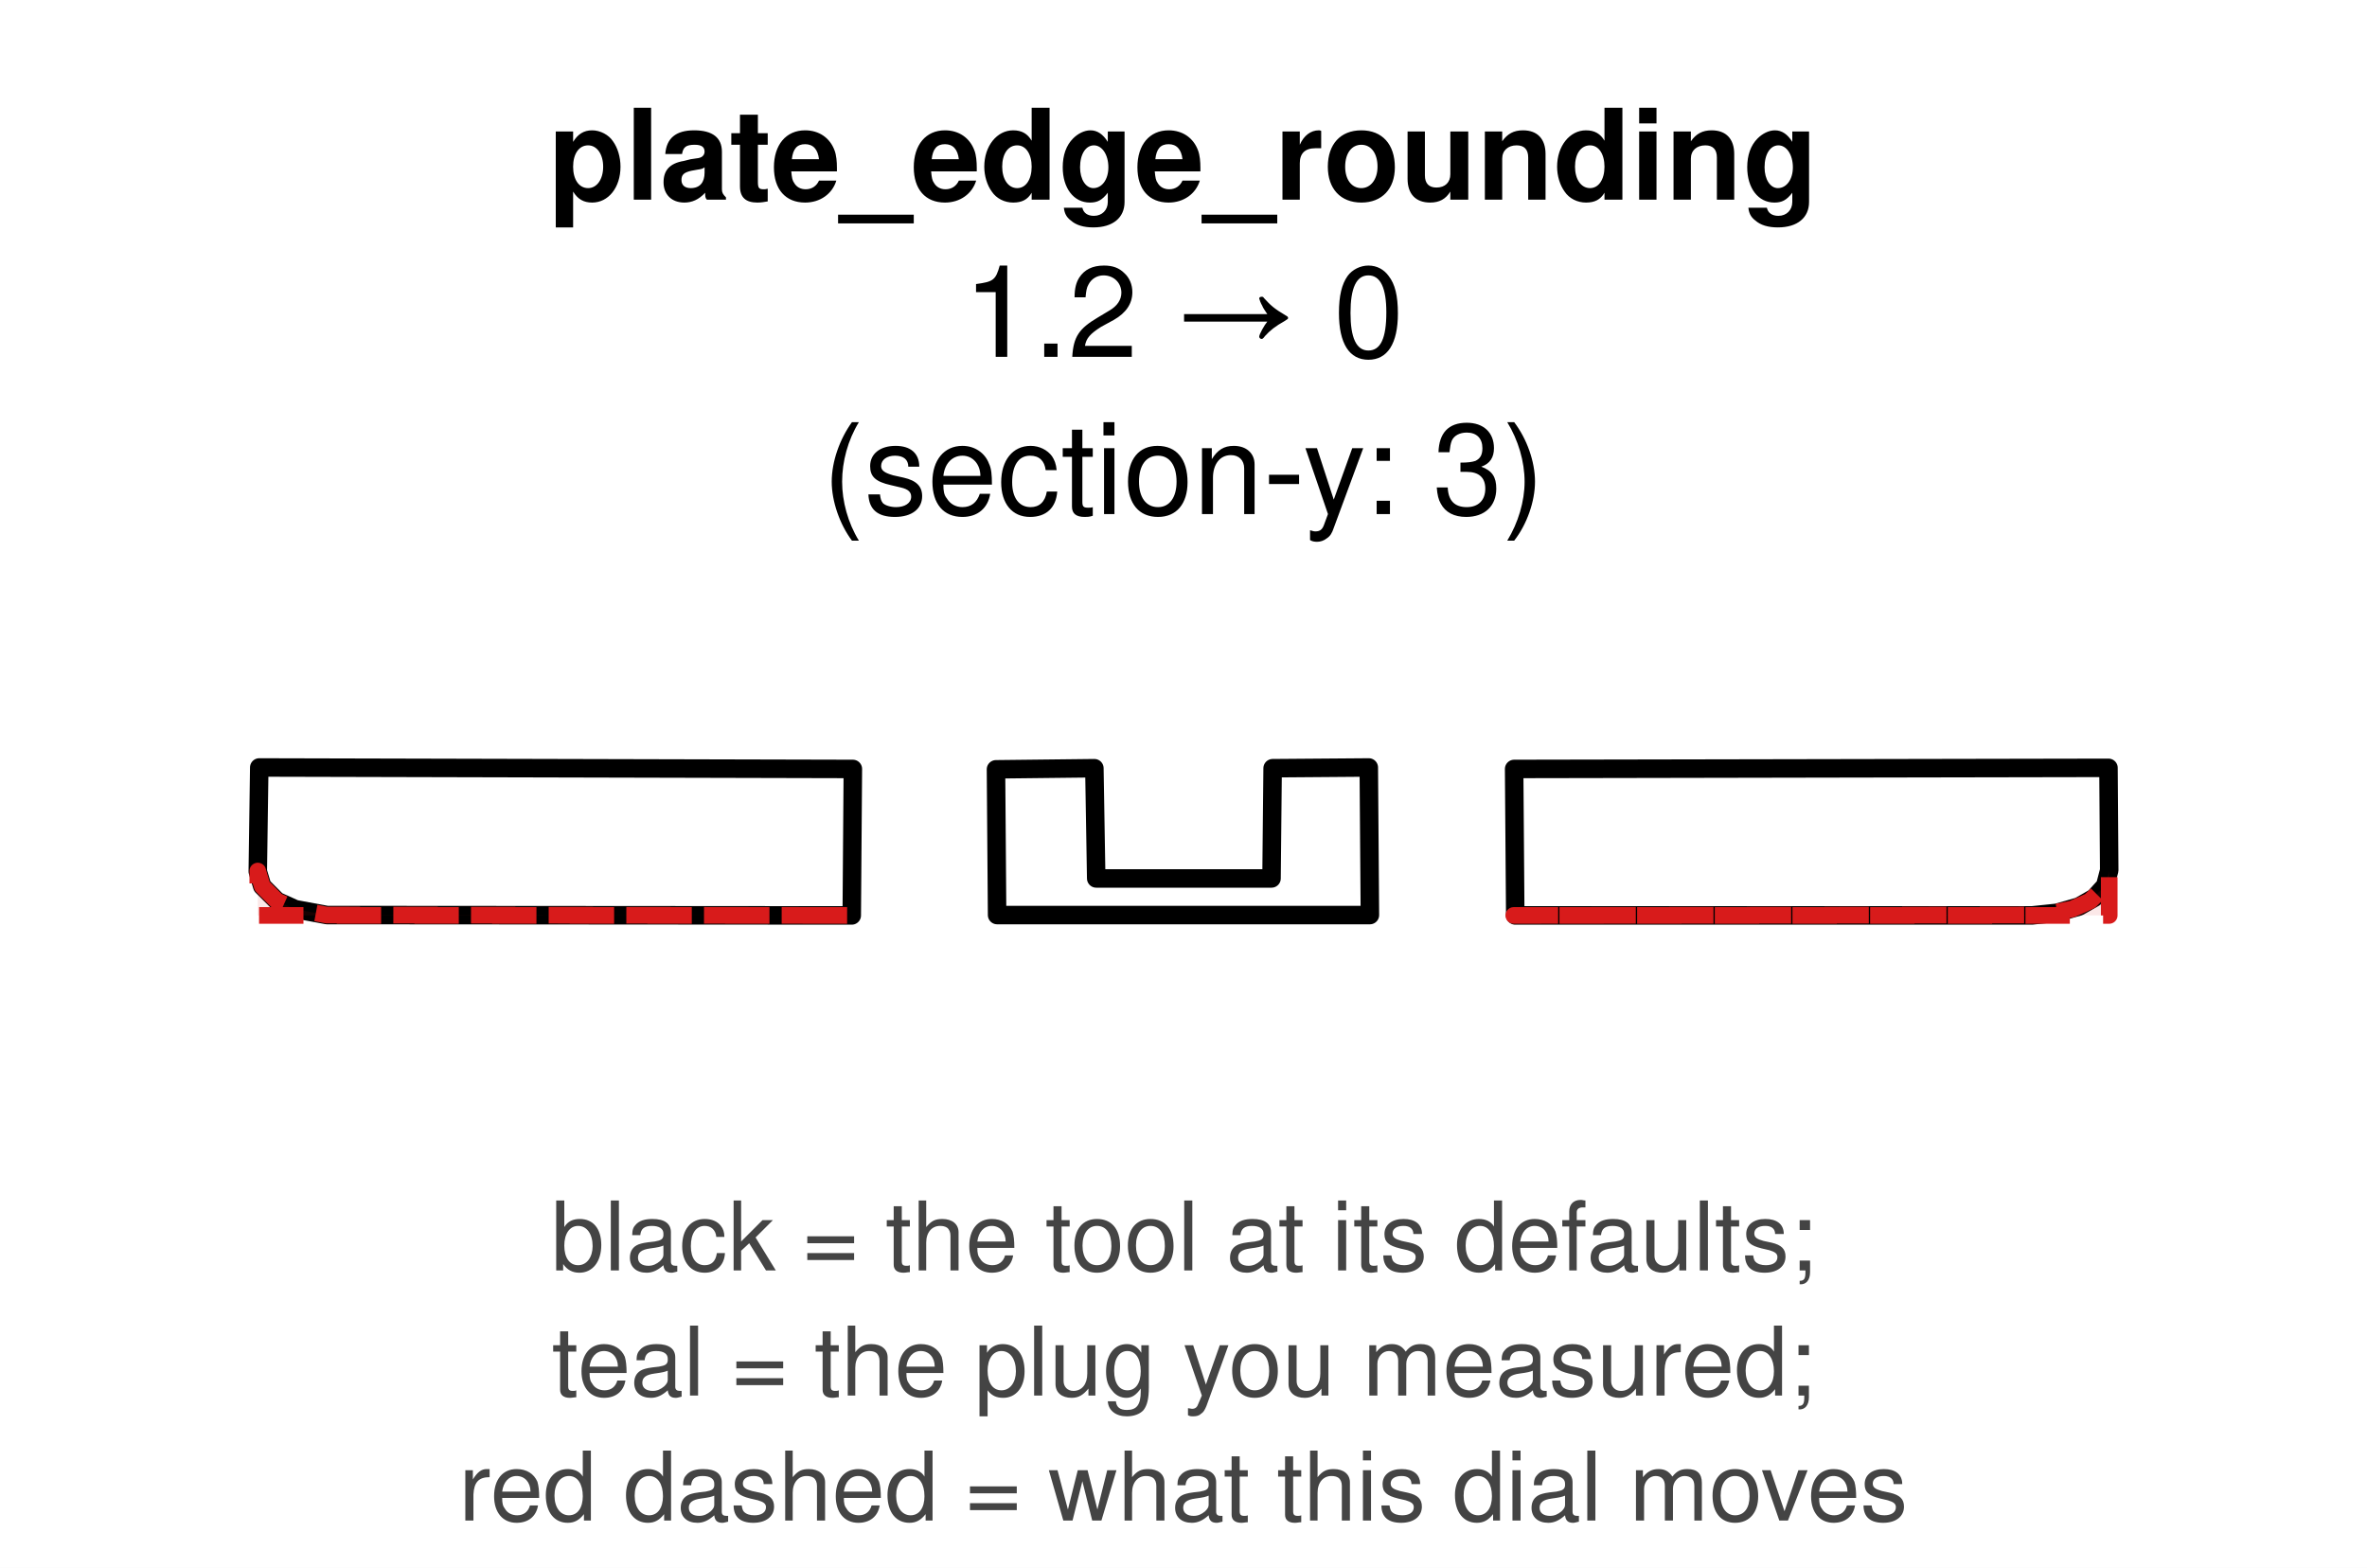
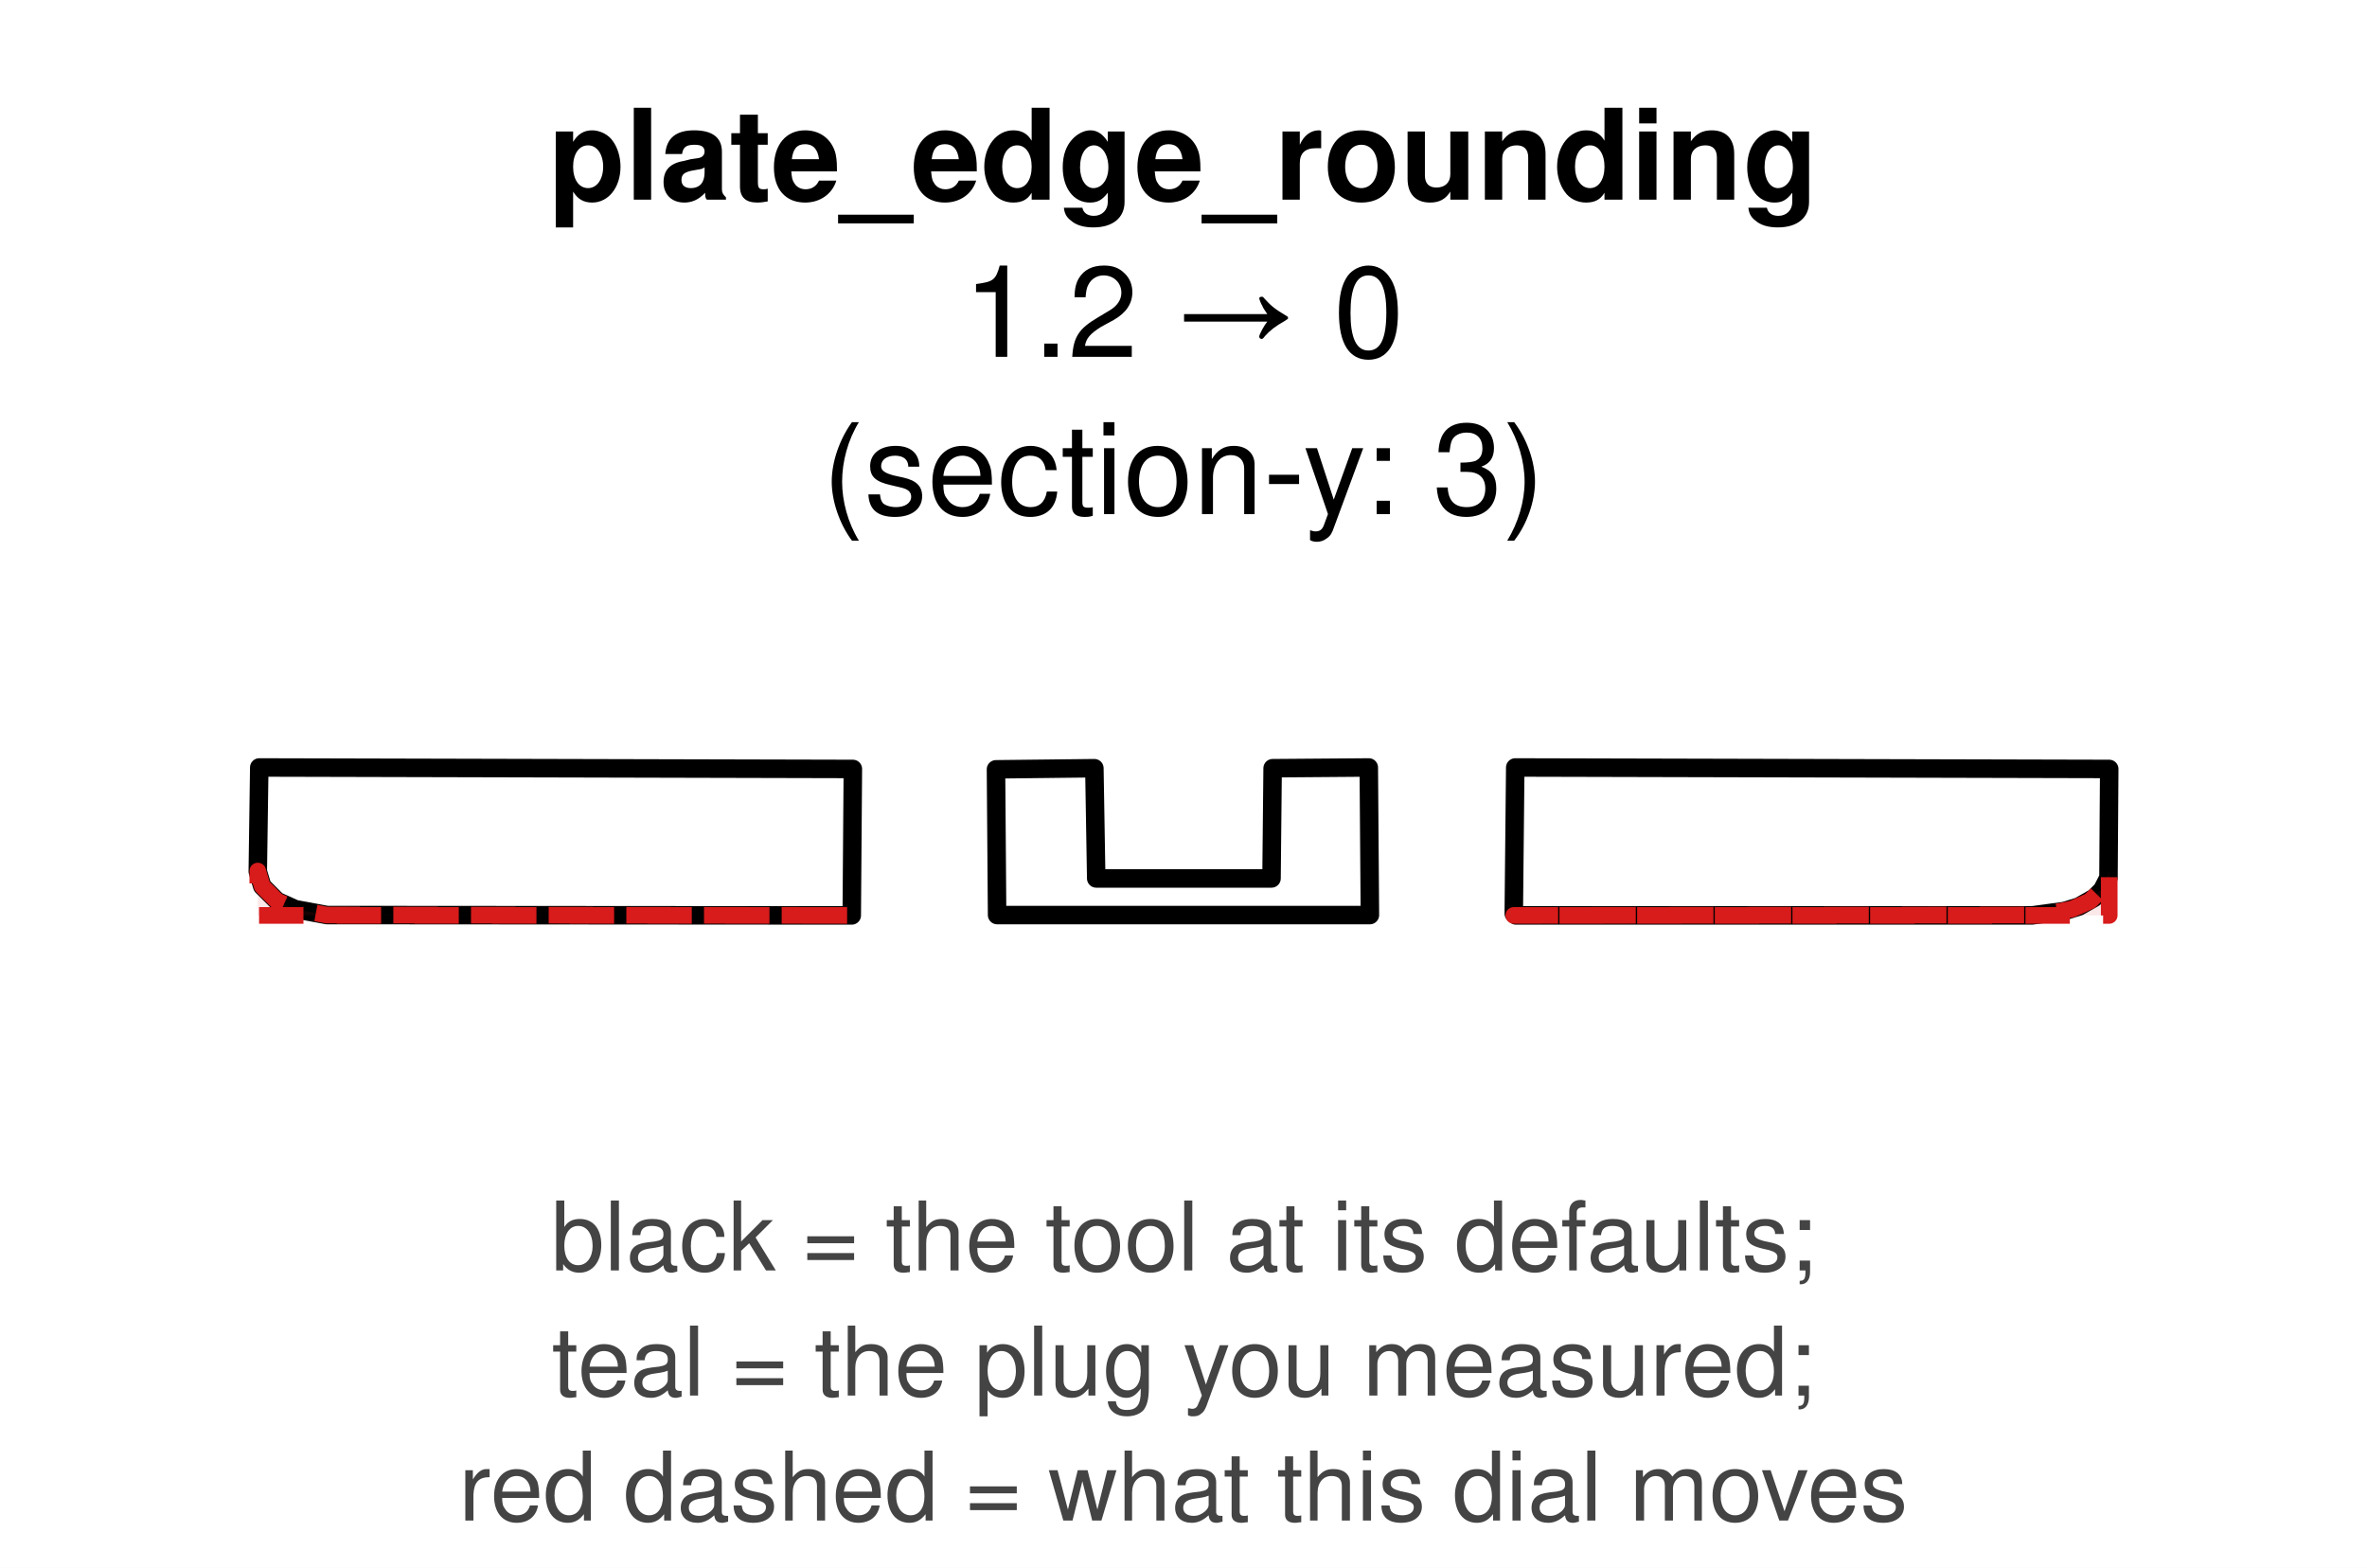
<svg xmlns="http://www.w3.org/2000/svg" width="64.00mm" height="42.39mm" viewBox="0 0 64.00 42.39" role="img">
  <rect width="64.00" height="42.39" fill="white" />
  <text x="32.00" y="5.40" font-family="Helvetica, Arial, sans-serif" font-size="3.40" font-weight="bold" text-anchor="middle" fill="#000">plate_edge_rounding</text>
  <text x="32.00" y="9.65" font-family="Helvetica, Arial, sans-serif" font-size="3.40" text-anchor="middle" fill="#000">1.2 → 0</text>
  <text x="32.00" y="13.90" font-family="Helvetica, Arial, sans-serif" font-size="3.40" text-anchor="middle" fill="#000">(section-y: 3)</text>
-   <path d="M 54.94 24.75 L 40.97 24.75 L 40.94 20.79 L 57.01 20.76 L 57.03 23.53 L 56.92 23.95 L 56.63 24.27 L 56.21 24.51 L 55.61 24.68 L 54.94 24.75 Z" fill="none" stroke="#000" stroke-width="0.5" stroke-linejoin="round" stroke-linecap="round" />
  <path d="M 37.04 24.74 L 26.96 24.74 L 26.93 20.80 L 29.59 20.77 L 29.64 23.75 L 34.38 23.75 L 34.41 20.77 L 37.01 20.75 L 37.04 24.74 Z" fill="none" stroke="#000" stroke-width="0.5" stroke-linejoin="round" stroke-linecap="round" />
  <path d="M 6.97 23.56 L 7.01 20.75 L 23.06 20.79 L 23.03 24.75 L 8.84 24.74 L 7.98 24.58 L 7.49 24.36 L 7.09 23.96 L 6.97 23.56 Z" fill="none" stroke="#000" stroke-width="0.5" stroke-linejoin="round" stroke-linecap="round" />
+   <path d="M 40.99 24.75 L 40.93 24.70 L 40.97 20.75 L 57.03 20.79 L 57.01 23.73 L 56.84 24.06 L 56.63 24.27 L 56.21 24.51 L 55.82 24.63 L 54.94 24.75 L 40.99 24.75 Z" fill="none" stroke="#000" stroke-width="0.5" stroke-linejoin="round" stroke-linecap="round" />
  <path d="M 6.97 23.55 L 7.09 23.96 L 7.49 24.36 L 7.98 24.58 L 8.83 24.74 L 23.07 24.75 L 6.97 24.75 L 6.97 23.55 Z" fill="#d81b1b" fill-rule="evenodd" fill-opacity="0.1" stroke="#d81b1b" stroke-width="0.45" stroke-linejoin="round" stroke-dasharray="1.2,0.9" />
  <path d="M 40.93 24.75 L 55.17 24.74 L 56.02 24.58 L 56.51 24.36 L 56.91 23.96 L 57.03 23.55 L 57.03 24.75 L 40.93 24.75 Z" fill="#d81b1b" fill-rule="evenodd" fill-opacity="0.1" stroke="#d81b1b" stroke-width="0.45" stroke-linejoin="round" stroke-dasharray="1.2,0.9" />
  <text x="32.00" y="34.35" font-family="Helvetica, Arial, sans-serif" font-size="2.60" text-anchor="middle" fill="#444444">black = the tool at its defaults;</text>
  <text x="32.00" y="37.73" font-family="Helvetica, Arial, sans-serif" font-size="2.60" text-anchor="middle" fill="#444444">teal = the plug you measured;</text>
  <text x="32.00" y="41.11" font-family="Helvetica, Arial, sans-serif" font-size="2.60" text-anchor="middle" fill="#444444">red dashed = what this dial moves</text>
</svg>
